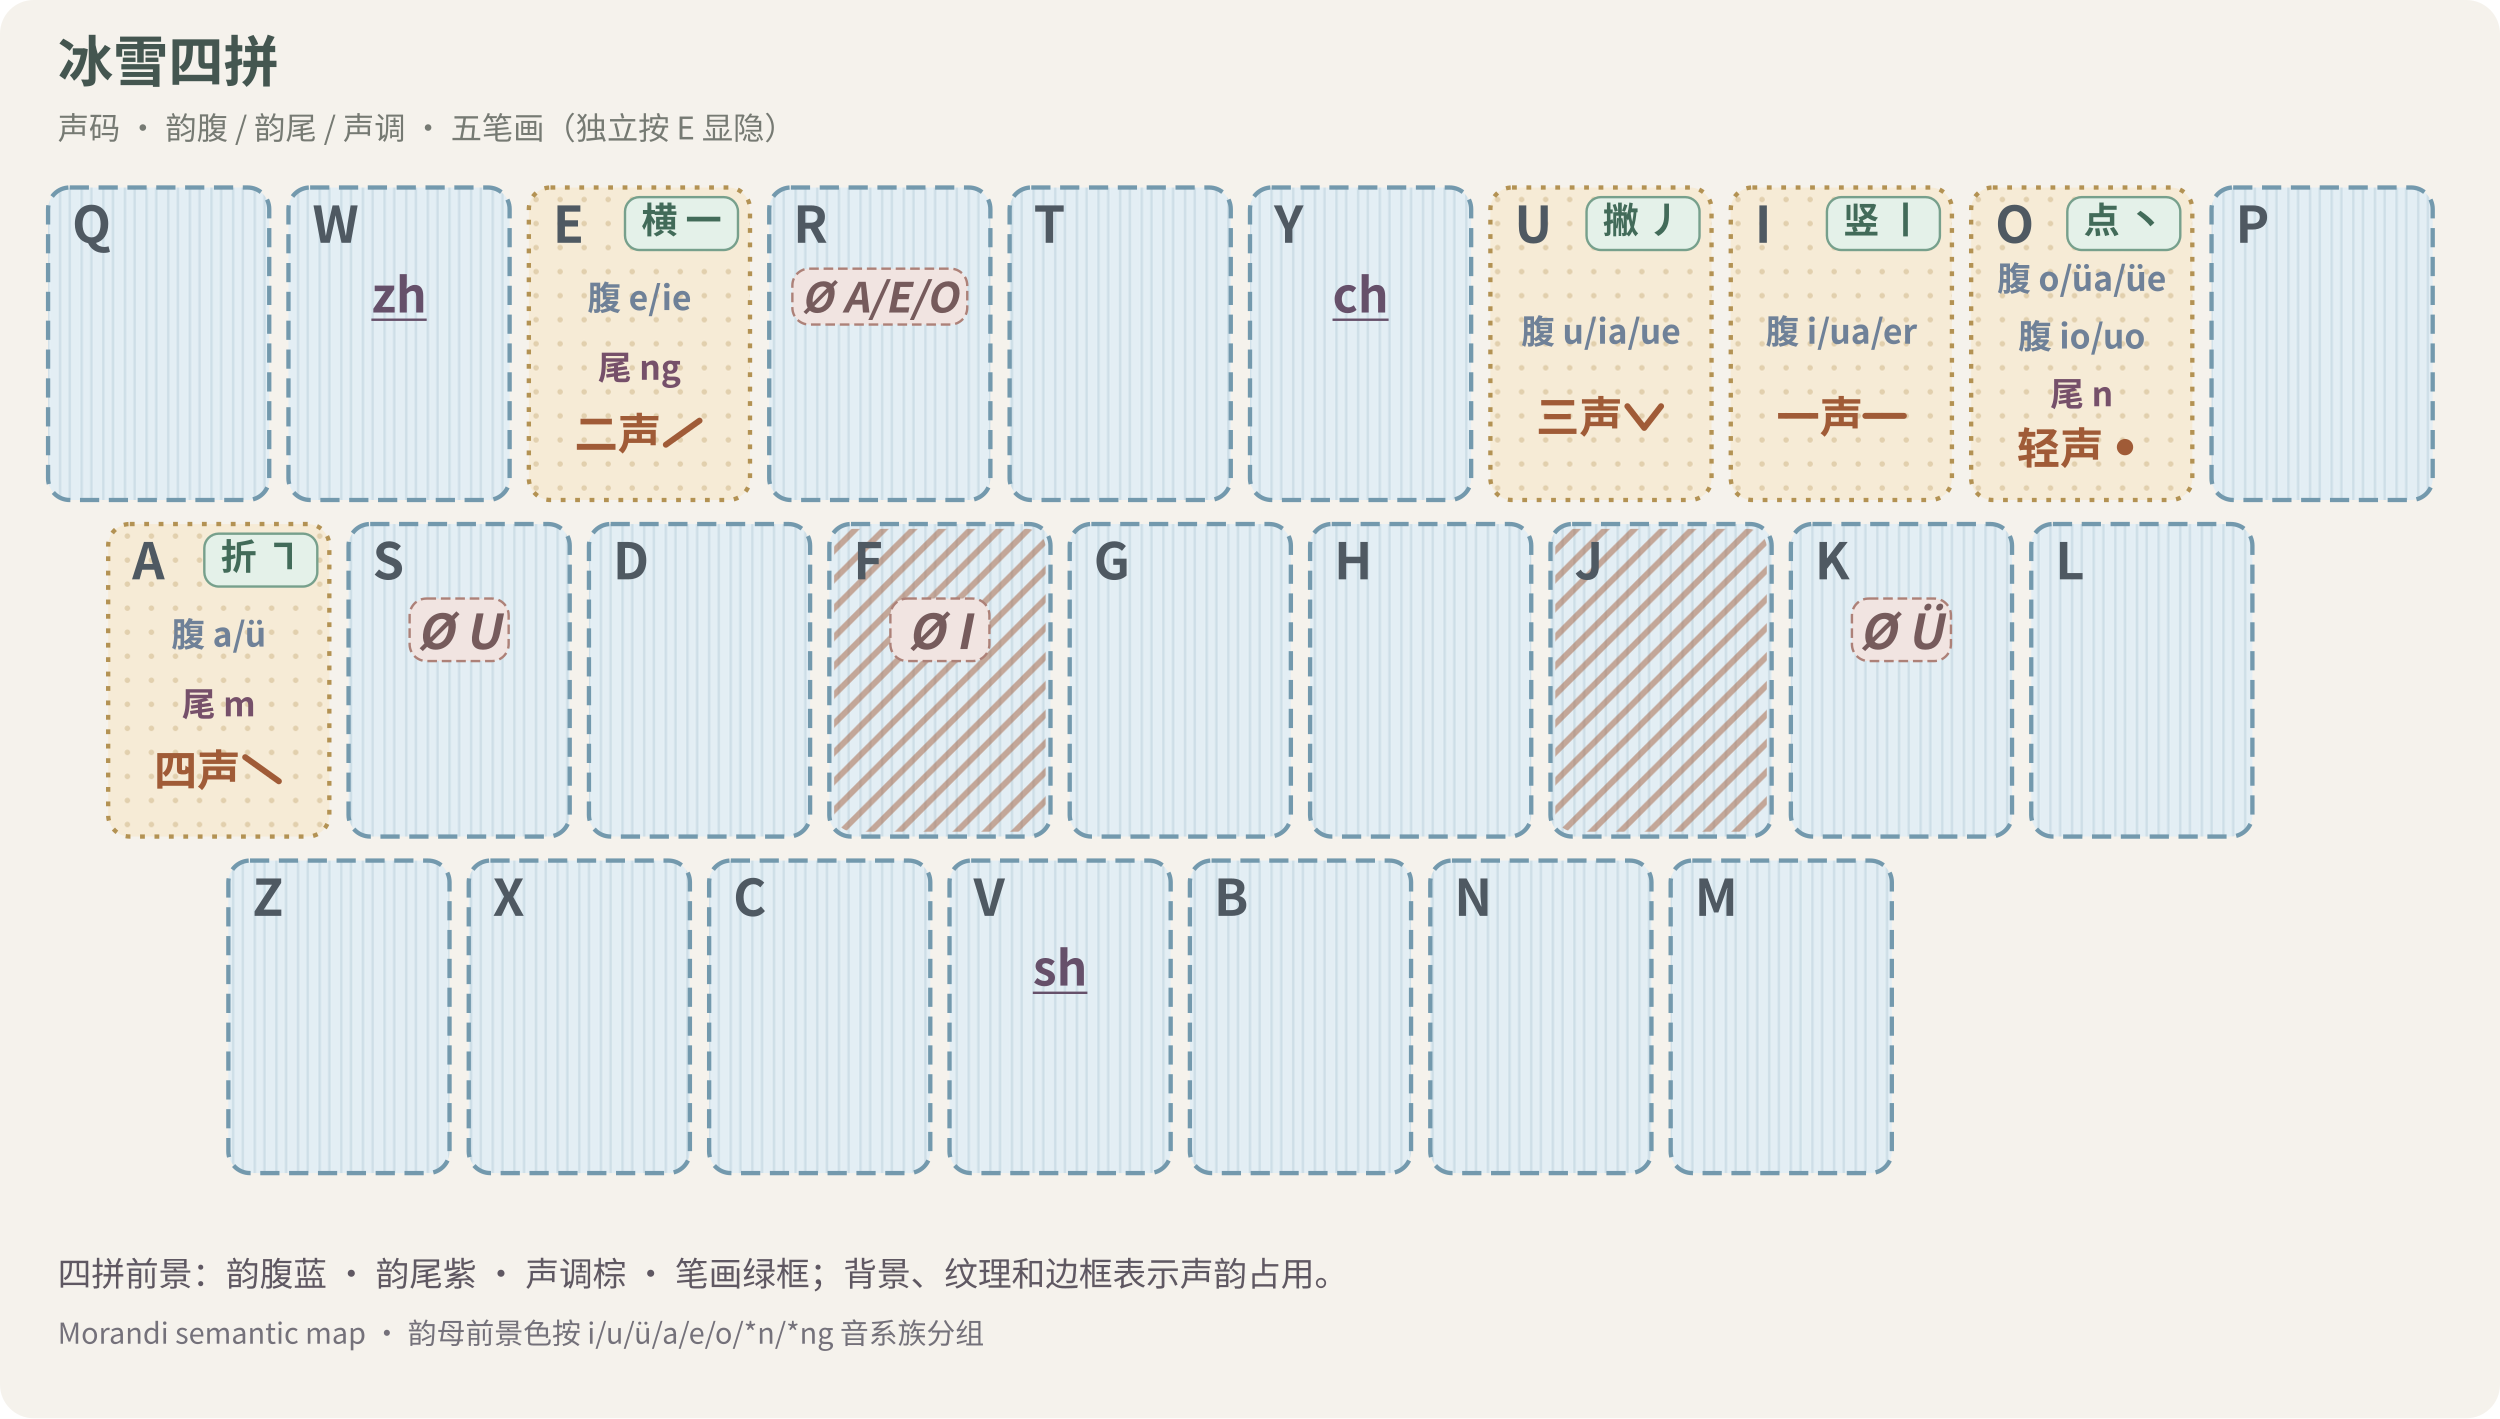
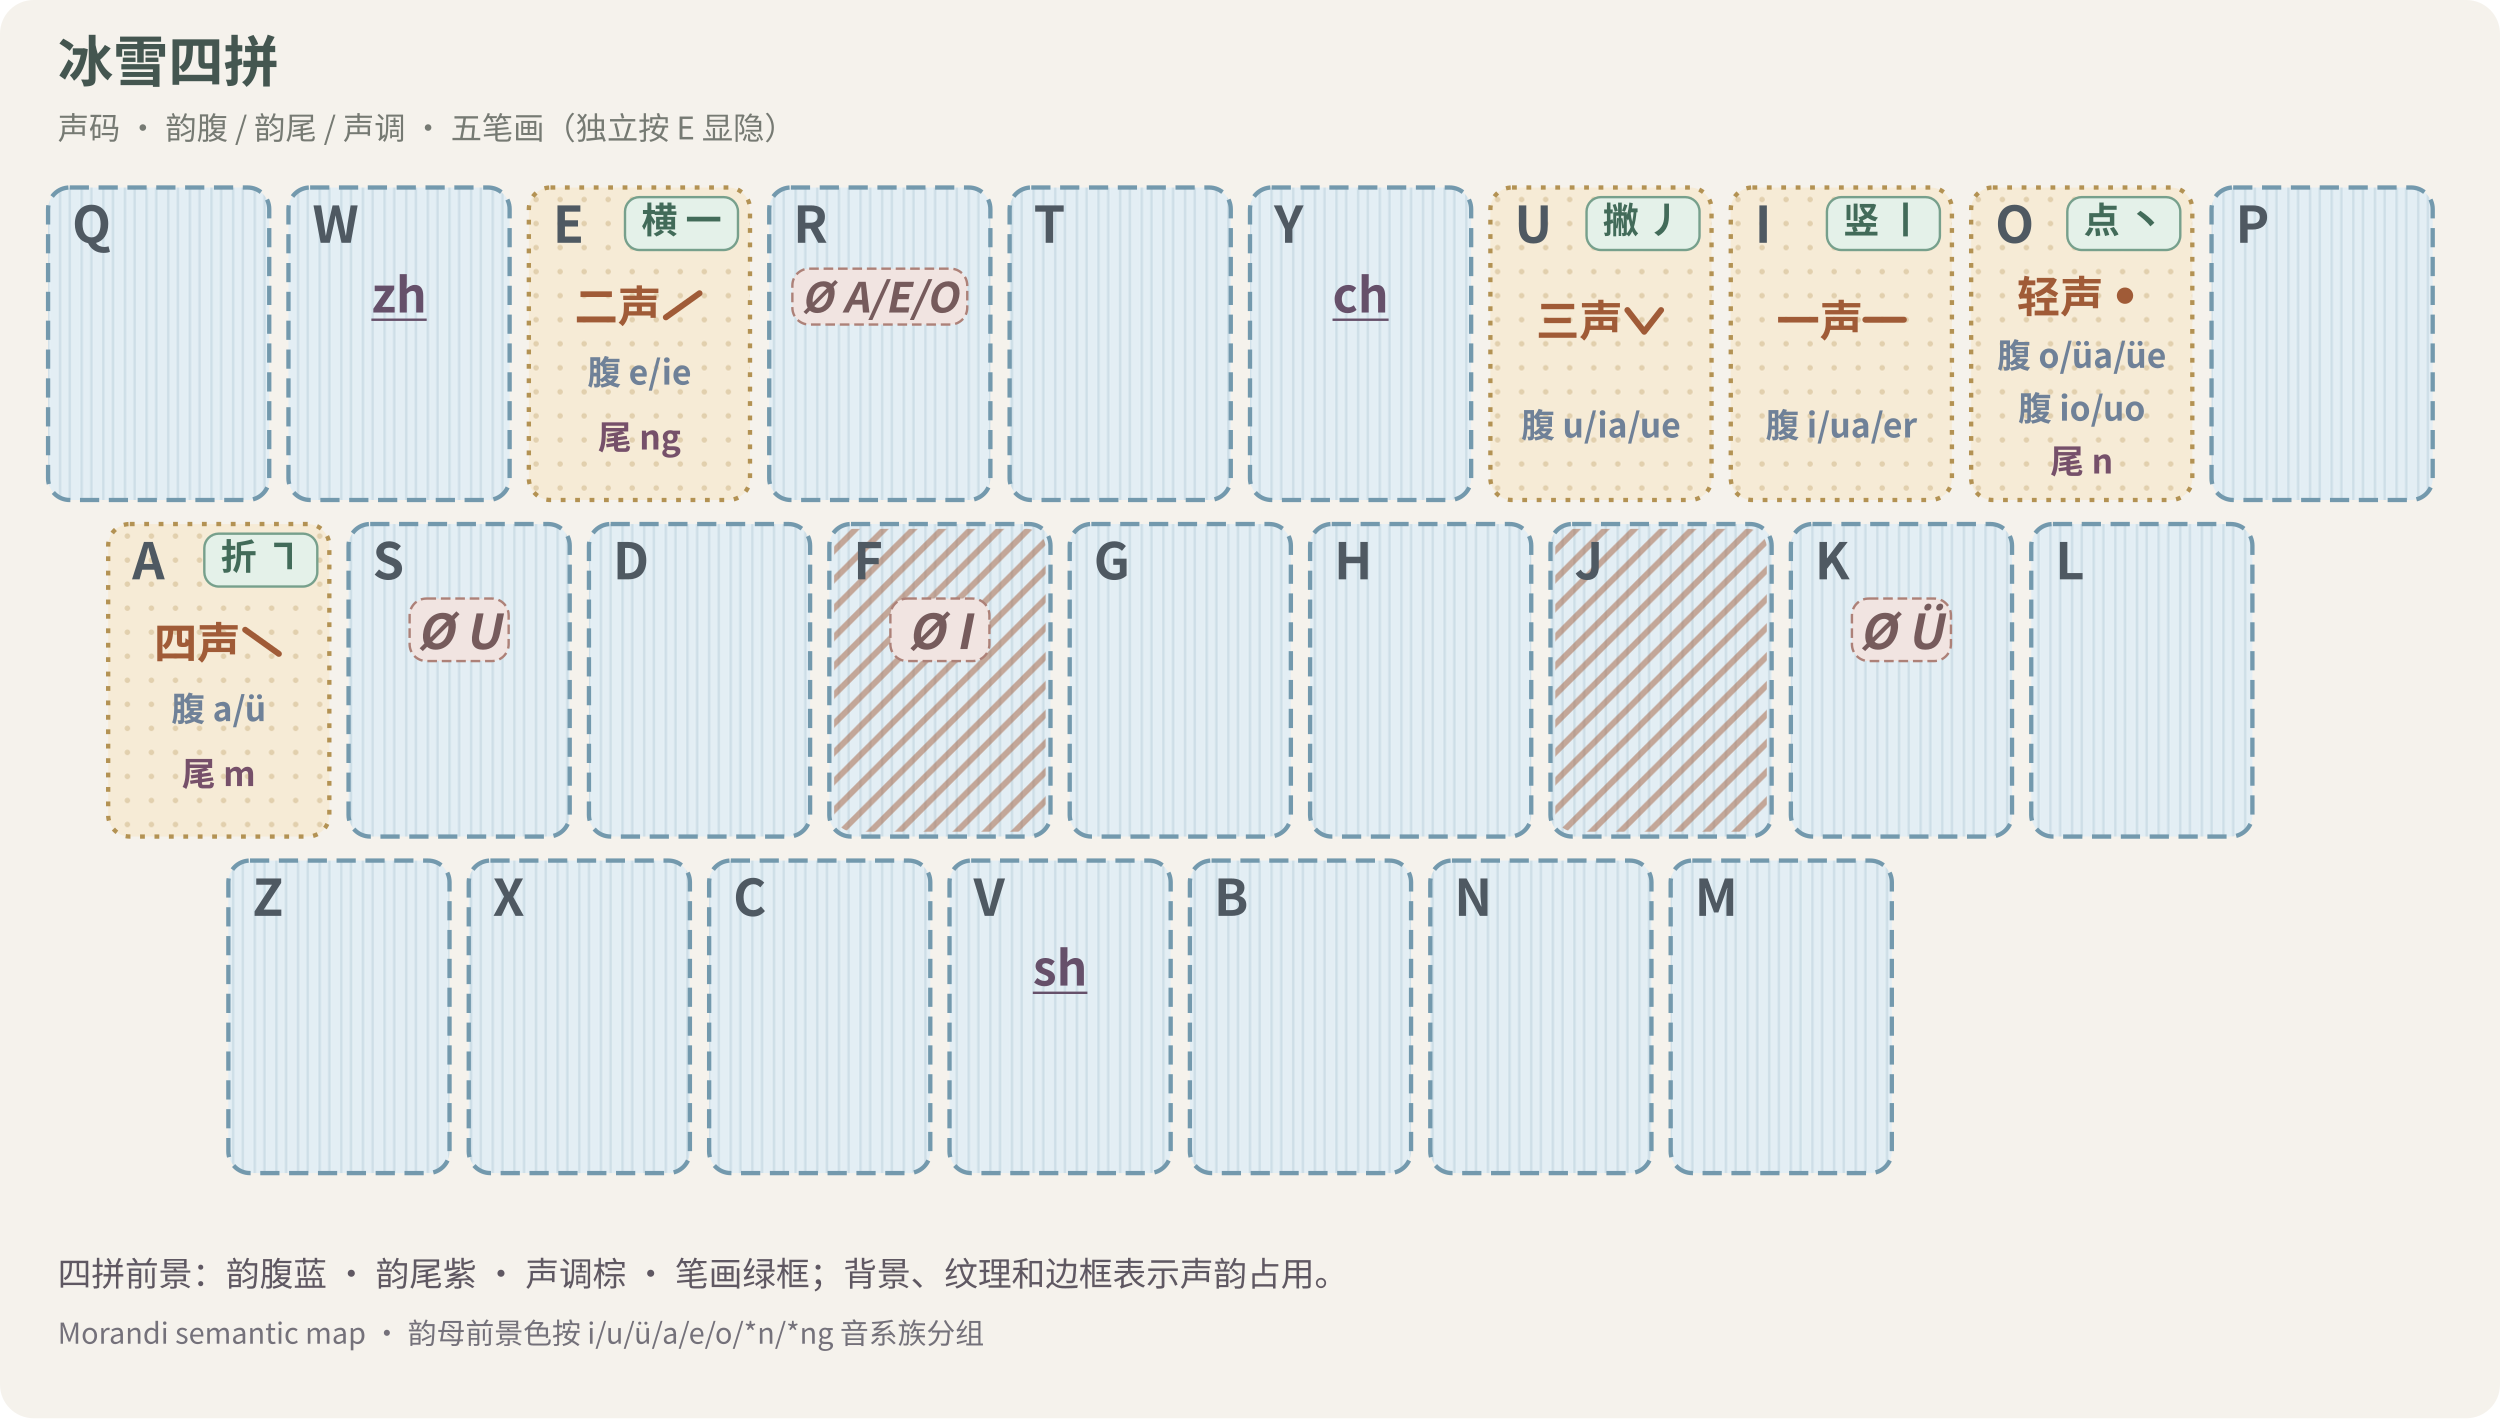
<svg xmlns="http://www.w3.org/2000/svg" class="keysvg nf4-keysvg" viewBox="0 0 1040 590" role="img" aria-labelledby="title desc">
  <defs>
    <pattern id="nf4-both" width="12" height="12" patternUnits="userSpaceOnUse">
      <rect width="12" height="12" fill="#fbfaf7" />
    </pattern>
    <pattern id="nf4-ionly" width="9" height="9" patternUnits="userSpaceOnUse">
      <rect width="9" height="9" fill="#e3eef4" />
      <path d="M2 0V9M7 0V9" stroke="#7399ad" stroke-opacity=".18" />
    </pattern>
    <pattern id="nf4-ronly" width="10" height="10" patternUnits="userSpaceOnUse">
      <rect width="10" height="10" fill="#f6ebd6" />
      <circle cx="3" cy="3" r="1.15" fill="#b39253" fill-opacity=".3" />
    </pattern>
    <pattern id="nf4-none" width="10" height="10" patternUnits="userSpaceOnUse">
      <rect width="10" height="10" fill="#eeece8" />
      <path d="M0 10L10 0" stroke="#aaa6a4" stroke-opacity=".14" />
    </pattern>
    <pattern id="nf4-multi" width="9" height="9" patternUnits="userSpaceOnUse">
      <rect width="9" height="9" fill="#f8efe2" />
      <path d="M-2 2L2-2M0 9L9 0M7 11L11 7" stroke="#9a784e" stroke-width="1.6" stroke-opacity=".27" />
    </pattern>
    <pattern id="nf4-anchor" width="12" height="12" patternUnits="userSpaceOnUse">
      <path d="M-3 3L3-3M0 12L12 0M9 15L15 9" stroke="#a05b37" stroke-width="2.5" stroke-opacity=".48" />
    </pattern>
  </defs>
  <rect width="1040" height="590" rx="14" fill="#f5f2ec" />
  <text x="24" y="34" font-family="Microsoft YaHei UI, Noto Sans CJK SC, sans-serif" font-size="23" fill="#445650" text-anchor="start" font-weight="760">冰雪四拼</text>
  <text x="24" y="58" font-family="Microsoft YaHei UI, Noto Sans CJK SC, sans-serif" font-size="13" fill="#767a73" text-anchor="start" font-weight="500">声码 · 韵腹 / 韵尾 / 声调 · 五笔画（独立按 E 显隐）</text>
  <g data-key="Q" data-role="initial-only">
    <clipPath id="snow_sipin-clip-0-0">
      <rect x="23" y="81" width="86" height="124" rx="7" />
    </clipPath>
    <rect x="20" y="78" width="92" height="130" rx="9" fill="url(#nf4-ionly)" stroke="#7399ad" stroke-width="1.8" stroke-dasharray="8 4" />
    <g clip-path="url(#snow_sipin-clip-0-0)">
      <text x="30" y="101" font-family="Microsoft YaHei UI, Noto Sans CJK SC, sans-serif" font-size="21" fill="#4f5962" text-anchor="start" font-weight="800" data-key-label="true">Q</text>
    </g>
  </g>
  <g data-key="W" data-role="initial-only">
    <clipPath id="snow_sipin-clip-0-1">
      <rect x="123" y="81" width="86" height="124" rx="7" />
    </clipPath>
    <rect x="120" y="78" width="92" height="130" rx="9" fill="url(#nf4-ionly)" stroke="#7399ad" stroke-width="1.8" stroke-dasharray="8 4" />
    <g clip-path="url(#snow_sipin-clip-0-1)">
      <text x="130" y="101" font-family="Microsoft YaHei UI, Noto Sans CJK SC, sans-serif" font-size="21" fill="#4f5962" text-anchor="start" font-weight="800" data-key-label="true">W</text>
      <text x="166" y="130" text-anchor="middle" font-family="Microsoft YaHei UI, Noto Sans CJK SC, sans-serif" font-size="20" font-weight="700" text-decoration="underline" fill="#66506a">zh</text>
    </g>
  </g>
  <g data-key="E" data-role="rhyme-auxiliary">
    <clipPath id="snow_sipin-clip-0-2">
      <rect x="223" y="81" width="86" height="124" rx="7" />
    </clipPath>
    <rect x="220" y="78" width="92" height="130" rx="9" fill="url(#nf4-ronly)" stroke="#b39253" stroke-width="1.8" stroke-dasharray="2 4" />
    <g clip-path="url(#snow_sipin-clip-0-2)">
      <text x="230" y="101" font-family="Microsoft YaHei UI, Noto Sans CJK SC, sans-serif" font-size="21" fill="#4f5962" text-anchor="start" font-weight="800" data-key-label="true">E</text>
      <g data-aux-badge="stroke">
        <rect x="260" y="82" width="47" height="22" rx="6" fill="#e4f1e9" stroke="#77a08c" />
        <text x="283.5" y="97" font-family="Microsoft YaHei UI, Noto Sans CJK SC, sans-serif" font-size="15" fill="#426b59" text-anchor="middle" font-weight="750" data-aux-kind="stroke">横 一</text>
      </g>
-       <text x="266" y="129" font-family="Microsoft YaHei UI, Noto Sans CJK SC, sans-serif" font-size="14" fill="#6f8198" text-anchor="middle" font-weight="700" data-aux-kind="abdomen">腹 e/ie</text>
-       <text x="266" y="158" font-family="Microsoft YaHei UI, Noto Sans CJK SC, sans-serif" font-size="14" fill="#76506a" text-anchor="middle" font-weight="700" data-aux-kind="tail">尾 ng</text>
-       <text x="257" y="187" font-family="LXGW WenKai GB, LXGW WenKai, Kaiti SC, STKaiti, KaiTi, AR PL KaitiM GB, serif" font-size="18" fill="#a05b37" text-anchor="middle" font-weight="800" data-aux-kind="tone">二声</text>
-       <g transform="translate(284 180)" data-aux-mark="tone" data-tone-mark="ˊ" data-mark-x="284" data-mark-y="180" data-mark-size="18" fill="none" stroke="#a05b37" stroke-width="2.5" stroke-linecap="round" stroke-linejoin="round">
+       <text x="266" y="160" font-family="Microsoft YaHei UI, Noto Sans CJK SC, sans-serif" font-size="14" fill="#6f8198" text-anchor="middle" font-weight="700" data-aux-kind="abdomen">腹 e/ie</text>
+       <text x="266" y="187" font-family="Microsoft YaHei UI, Noto Sans CJK SC, sans-serif" font-size="14" fill="#76506a" text-anchor="middle" font-weight="700" data-aux-kind="tail">尾 ng</text>
+       <text x="257" y="134" font-family="LXGW WenKai GB, LXGW WenKai, Kaiti SC, STKaiti, KaiTi, AR PL KaitiM GB, serif" font-size="18" fill="#a05b37" text-anchor="middle" font-weight="800" data-aux-kind="tone">二声</text>
+       <g transform="translate(284 127)" data-aux-mark="tone" data-tone-mark="ˊ" data-mark-x="284" data-mark-y="127" data-mark-size="18" fill="none" stroke="#a05b37" stroke-width="2.5" stroke-linecap="round" stroke-linejoin="round">
        <path d="M-7 5L7-5" />
      </g>
    </g>
  </g>
  <g data-key="R" data-role="initial-only">
    <clipPath id="snow_sipin-clip-0-3">
      <rect x="323" y="81" width="86" height="124" rx="7" />
    </clipPath>
    <rect x="320" y="78" width="92" height="130" rx="9" fill="url(#nf4-ionly)" stroke="#7399ad" stroke-width="1.8" stroke-dasharray="8 4" />
    <g clip-path="url(#snow_sipin-clip-0-3)">
      <text x="330" y="101" font-family="Microsoft YaHei UI, Noto Sans CJK SC, sans-serif" font-size="21" fill="#4f5962" text-anchor="start" font-weight="800" data-key-label="true">R</text>
      <rect x="329.621" y="111.759" width="72.759" height="23.241" rx="7" fill="#f1e4e1" stroke="#ad8178" stroke-dasharray="4 2" />
      <text x="366" y="130" text-anchor="middle" font-family="Microsoft YaHei UI, Noto Sans CJK SC, sans-serif" font-size="17.241" font-weight="700" font-style="italic" fill="#765b5c">Ø A/E/O</text>
    </g>
  </g>
  <g data-key="T" data-role="initial-only">
    <clipPath id="snow_sipin-clip-0-4">
      <rect x="423" y="81" width="86" height="124" rx="7" />
    </clipPath>
    <rect x="420" y="78" width="92" height="130" rx="9" fill="url(#nf4-ionly)" stroke="#7399ad" stroke-width="1.8" stroke-dasharray="8 4" />
    <g clip-path="url(#snow_sipin-clip-0-4)">
      <text x="430" y="101" font-family="Microsoft YaHei UI, Noto Sans CJK SC, sans-serif" font-size="21" fill="#4f5962" text-anchor="start" font-weight="800" data-key-label="true">T</text>
    </g>
  </g>
  <g data-key="Y" data-role="initial-only">
    <clipPath id="snow_sipin-clip-0-5">
      <rect x="523" y="81" width="86" height="124" rx="7" />
    </clipPath>
    <rect x="520" y="78" width="92" height="130" rx="9" fill="url(#nf4-ionly)" stroke="#7399ad" stroke-width="1.8" stroke-dasharray="8 4" />
    <g clip-path="url(#snow_sipin-clip-0-5)">
      <text x="530" y="101" font-family="Microsoft YaHei UI, Noto Sans CJK SC, sans-serif" font-size="21" fill="#4f5962" text-anchor="start" font-weight="800" data-key-label="true">Y</text>
      <text x="566" y="130" text-anchor="middle" font-family="Microsoft YaHei UI, Noto Sans CJK SC, sans-serif" font-size="20" font-weight="700" text-decoration="underline" fill="#66506a">ch</text>
    </g>
  </g>
  <g data-key="U" data-role="rhyme-auxiliary">
    <clipPath id="snow_sipin-clip-0-6">
      <rect x="623" y="81" width="86" height="124" rx="7" />
    </clipPath>
    <rect x="620" y="78" width="92" height="130" rx="9" fill="url(#nf4-ronly)" stroke="#b39253" stroke-width="1.8" stroke-dasharray="2 4" />
    <g clip-path="url(#snow_sipin-clip-0-6)">
      <text x="630" y="101" font-family="Microsoft YaHei UI, Noto Sans CJK SC, sans-serif" font-size="21" fill="#4f5962" text-anchor="start" font-weight="800" data-key-label="true">U</text>
      <g data-aux-badge="stroke">
        <rect x="660" y="82" width="47" height="22" rx="6" fill="#e4f1e9" stroke="#77a08c" />
        <text x="683.5" y="97" font-family="Microsoft YaHei UI, Noto Sans CJK SC, sans-serif" font-size="15" fill="#426b59" text-anchor="middle" font-weight="750" data-aux-kind="stroke">撇 丿</text>
      </g>
-       <text x="666" y="143" font-family="Microsoft YaHei UI, Noto Sans CJK SC, sans-serif" font-size="14" fill="#6f8198" text-anchor="middle" font-weight="700" data-aux-kind="abdomen">腹 u/ia/ue</text>
-       <text x="657" y="180" font-family="LXGW WenKai GB, LXGW WenKai, Kaiti SC, STKaiti, KaiTi, AR PL KaitiM GB, serif" font-size="18" fill="#a05b37" text-anchor="middle" font-weight="800" data-aux-kind="tone">三声</text>
-       <g transform="translate(684 173)" data-aux-mark="tone" data-tone-mark="ˇ" data-mark-x="684" data-mark-y="173" data-mark-size="18" fill="none" stroke="#a05b37" stroke-width="2.5" stroke-linecap="round" stroke-linejoin="round">
+       <text x="666" y="182" font-family="Microsoft YaHei UI, Noto Sans CJK SC, sans-serif" font-size="14" fill="#6f8198" text-anchor="middle" font-weight="700" data-aux-kind="abdomen">腹 u/ia/ue</text>
+       <text x="657" y="140" font-family="LXGW WenKai GB, LXGW WenKai, Kaiti SC, STKaiti, KaiTi, AR PL KaitiM GB, serif" font-size="18" fill="#a05b37" text-anchor="middle" font-weight="800" data-aux-kind="tone">三声</text>
+       <g transform="translate(684 133)" data-aux-mark="tone" data-tone-mark="ˇ" data-mark-x="684" data-mark-y="133" data-mark-size="18" fill="none" stroke="#a05b37" stroke-width="2.5" stroke-linecap="round" stroke-linejoin="round">
        <path d="M-7-4L0 5L7-4" />
      </g>
    </g>
  </g>
  <g data-key="I" data-role="rhyme-auxiliary">
    <clipPath id="snow_sipin-clip-0-7">
      <rect x="723" y="81" width="86" height="124" rx="7" />
    </clipPath>
    <rect x="720" y="78" width="92" height="130" rx="9" fill="url(#nf4-ronly)" stroke="#b39253" stroke-width="1.8" stroke-dasharray="2 4" />
    <g clip-path="url(#snow_sipin-clip-0-7)">
      <text x="730" y="101" font-family="Microsoft YaHei UI, Noto Sans CJK SC, sans-serif" font-size="21" fill="#4f5962" text-anchor="start" font-weight="800" data-key-label="true">I</text>
      <g data-aux-badge="stroke">
        <rect x="760" y="82" width="47" height="22" rx="6" fill="#e4f1e9" stroke="#77a08c" />
        <text x="783.5" y="97" font-family="Microsoft YaHei UI, Noto Sans CJK SC, sans-serif" font-size="15" fill="#426b59" text-anchor="middle" font-weight="750" data-aux-kind="stroke">竖 丨</text>
      </g>
-       <text x="766" y="143" font-family="Microsoft YaHei UI, Noto Sans CJK SC, sans-serif" font-size="14" fill="#6f8198" text-anchor="middle" font-weight="700" data-aux-kind="abdomen">腹 i/ua/er</text>
-       <text x="757" y="180" font-family="LXGW WenKai GB, LXGW WenKai, Kaiti SC, STKaiti, KaiTi, AR PL KaitiM GB, serif" font-size="18" fill="#a05b37" text-anchor="middle" font-weight="800" data-aux-kind="tone">一声</text>
-       <g transform="translate(784 173)" data-aux-mark="tone" data-tone-mark="ˉ" data-mark-x="784" data-mark-y="173" data-mark-size="18" fill="none" stroke="#a05b37" stroke-width="2.5" stroke-linecap="round" stroke-linejoin="round">
+       <text x="766" y="182" font-family="Microsoft YaHei UI, Noto Sans CJK SC, sans-serif" font-size="14" fill="#6f8198" text-anchor="middle" font-weight="700" data-aux-kind="abdomen">腹 i/ua/er</text>
+       <text x="757" y="140" font-family="LXGW WenKai GB, LXGW WenKai, Kaiti SC, STKaiti, KaiTi, AR PL KaitiM GB, serif" font-size="18" fill="#a05b37" text-anchor="middle" font-weight="800" data-aux-kind="tone">一声</text>
+       <g transform="translate(784 133)" data-aux-mark="tone" data-tone-mark="ˉ" data-mark-x="784" data-mark-y="133" data-mark-size="18" fill="none" stroke="#a05b37" stroke-width="2.5" stroke-linecap="round" stroke-linejoin="round">
        <path d="M-8 0H8" />
      </g>
    </g>
  </g>
  <g data-key="O" data-role="rhyme-auxiliary">
    <clipPath id="snow_sipin-clip-0-8">
      <rect x="823" y="81" width="86" height="124" rx="7" />
    </clipPath>
    <rect x="820" y="78" width="92" height="130" rx="9" fill="url(#nf4-ronly)" stroke="#b39253" stroke-width="1.8" stroke-dasharray="2 4" />
    <g clip-path="url(#snow_sipin-clip-0-8)">
      <text x="830" y="101" font-family="Microsoft YaHei UI, Noto Sans CJK SC, sans-serif" font-size="21" fill="#4f5962" text-anchor="start" font-weight="800" data-key-label="true">O</text>
      <g data-aux-badge="stroke">
        <rect x="860" y="82" width="47" height="22" rx="6" fill="#e4f1e9" stroke="#77a08c" />
        <text x="883.5" y="97" font-family="Microsoft YaHei UI, Noto Sans CJK SC, sans-serif" font-size="15" fill="#426b59" text-anchor="middle" font-weight="750" data-aux-kind="stroke">点 丶</text>
      </g>
-       <text x="866" y="121" font-family="Microsoft YaHei UI, Noto Sans CJK SC, sans-serif" font-size="14" fill="#6f8198" text-anchor="middle" font-weight="700" data-aux-kind="abdomen">腹 o/üa/üe</text>
-       <text x="866" y="145" font-family="Microsoft YaHei UI, Noto Sans CJK SC, sans-serif" font-size="14" fill="#6f8198" text-anchor="middle" font-weight="700" data-aux-kind="abdomen">腹 io/uo</text>
-       <text x="866" y="169" font-family="Microsoft YaHei UI, Noto Sans CJK SC, sans-serif" font-size="14" fill="#76506a" text-anchor="middle" font-weight="700" data-aux-kind="tail">尾 n</text>
-       <text x="857" y="193" font-family="LXGW WenKai GB, LXGW WenKai, Kaiti SC, STKaiti, KaiTi, AR PL KaitiM GB, serif" font-size="18" fill="#a05b37" text-anchor="middle" font-weight="800" data-aux-kind="tone">轻声</text>
-       <g transform="translate(884 186)" data-aux-mark="tone" data-tone-mark="·" data-mark-x="884" data-mark-y="186" data-mark-size="18" fill="none" stroke="#a05b37" stroke-width="2.5" stroke-linecap="round" stroke-linejoin="round">
+       <text x="866" y="153" font-family="Microsoft YaHei UI, Noto Sans CJK SC, sans-serif" font-size="14" fill="#6f8198" text-anchor="middle" font-weight="700" data-aux-kind="abdomen">腹 o/üa/üe</text>
+       <text x="866" y="175" font-family="Microsoft YaHei UI, Noto Sans CJK SC, sans-serif" font-size="14" fill="#6f8198" text-anchor="middle" font-weight="700" data-aux-kind="abdomen">腹 io/uo</text>
+       <text x="866" y="197" font-family="Microsoft YaHei UI, Noto Sans CJK SC, sans-serif" font-size="14" fill="#76506a" text-anchor="middle" font-weight="700" data-aux-kind="tail">尾 n</text>
+       <text x="857" y="130" font-family="LXGW WenKai GB, LXGW WenKai, Kaiti SC, STKaiti, KaiTi, AR PL KaitiM GB, serif" font-size="18" fill="#a05b37" text-anchor="middle" font-weight="800" data-aux-kind="tone">轻声</text>
+       <g transform="translate(884 123)" data-aux-mark="tone" data-tone-mark="·" data-mark-x="884" data-mark-y="123" data-mark-size="18" fill="none" stroke="#a05b37" stroke-width="2.5" stroke-linecap="round" stroke-linejoin="round">
        <circle cx="0" cy="0" r="3.4" fill="#a05b37" stroke="none" />
      </g>
    </g>
  </g>
  <g data-key="P" data-role="initial-only">
    <clipPath id="snow_sipin-clip-0-9">
      <rect x="923" y="81" width="86" height="124" rx="7" />
    </clipPath>
    <rect x="920" y="78" width="92" height="130" rx="9" fill="url(#nf4-ionly)" stroke="#7399ad" stroke-width="1.8" stroke-dasharray="8 4" />
    <g clip-path="url(#snow_sipin-clip-0-9)">
      <text x="930" y="101" font-family="Microsoft YaHei UI, Noto Sans CJK SC, sans-serif" font-size="21" fill="#4f5962" text-anchor="start" font-weight="800" data-key-label="true">P</text>
    </g>
  </g>
  <g data-key="A" data-role="rhyme-auxiliary">
    <clipPath id="snow_sipin-clip-1-0">
      <rect x="48" y="221" width="86" height="124" rx="7" />
    </clipPath>
    <rect x="45" y="218" width="92" height="130" rx="9" fill="url(#nf4-ronly)" stroke="#b39253" stroke-width="1.8" stroke-dasharray="2 4" />
    <g clip-path="url(#snow_sipin-clip-1-0)">
      <text x="55" y="241" font-family="Microsoft YaHei UI, Noto Sans CJK SC, sans-serif" font-size="21" fill="#4f5962" text-anchor="start" font-weight="800" data-key-label="true">A</text>
      <g data-aux-badge="stroke">
        <rect x="85" y="222" width="47" height="22" rx="6" fill="#e4f1e9" stroke="#77a08c" />
        <text x="108.5" y="237" font-family="Microsoft YaHei UI, Noto Sans CJK SC, sans-serif" font-size="15" fill="#426b59" text-anchor="middle" font-weight="750" data-aux-kind="stroke">折 ㇕</text>
      </g>
-       <text x="91" y="269" font-family="Microsoft YaHei UI, Noto Sans CJK SC, sans-serif" font-size="14" fill="#6f8198" text-anchor="middle" font-weight="700" data-aux-kind="abdomen">腹 a/ü</text>
-       <text x="91" y="298" font-family="Microsoft YaHei UI, Noto Sans CJK SC, sans-serif" font-size="14" fill="#76506a" text-anchor="middle" font-weight="700" data-aux-kind="tail">尾 m</text>
-       <text x="82" y="327" font-family="LXGW WenKai GB, LXGW WenKai, Kaiti SC, STKaiti, KaiTi, AR PL KaitiM GB, serif" font-size="18" fill="#a05b37" text-anchor="middle" font-weight="800" data-aux-kind="tone">四声</text>
-       <g transform="translate(109 320)" data-aux-mark="tone" data-tone-mark="ˋ" data-mark-x="109" data-mark-y="320" data-mark-size="18" fill="none" stroke="#a05b37" stroke-width="2.5" stroke-linecap="round" stroke-linejoin="round">
+       <text x="91" y="300" font-family="Microsoft YaHei UI, Noto Sans CJK SC, sans-serif" font-size="14" fill="#6f8198" text-anchor="middle" font-weight="700" data-aux-kind="abdomen">腹 a/ü</text>
+       <text x="91" y="327" font-family="Microsoft YaHei UI, Noto Sans CJK SC, sans-serif" font-size="14" fill="#76506a" text-anchor="middle" font-weight="700" data-aux-kind="tail">尾 m</text>
+       <text x="82" y="274" font-family="LXGW WenKai GB, LXGW WenKai, Kaiti SC, STKaiti, KaiTi, AR PL KaitiM GB, serif" font-size="18" fill="#a05b37" text-anchor="middle" font-weight="800" data-aux-kind="tone">四声</text>
+       <g transform="translate(109 267)" data-aux-mark="tone" data-tone-mark="ˋ" data-mark-x="109" data-mark-y="267" data-mark-size="18" fill="none" stroke="#a05b37" stroke-width="2.5" stroke-linecap="round" stroke-linejoin="round">
        <path d="M-7-5L7 5" />
      </g>
    </g>
  </g>
  <g data-key="S" data-role="initial-only">
    <clipPath id="snow_sipin-clip-1-1">
      <rect x="148" y="221" width="86" height="124" rx="7" />
    </clipPath>
    <rect x="145" y="218" width="92" height="130" rx="9" fill="url(#nf4-ionly)" stroke="#7399ad" stroke-width="1.8" stroke-dasharray="8 4" />
    <g clip-path="url(#snow_sipin-clip-1-1)">
      <text x="155" y="241" font-family="Microsoft YaHei UI, Noto Sans CJK SC, sans-serif" font-size="21" fill="#4f5962" text-anchor="start" font-weight="800" data-key-label="true">S</text>
      <rect x="170.4" y="249" width="41.2" height="26" rx="7" fill="#f1e4e1" stroke="#ad8178" stroke-dasharray="4 2" />
      <text x="191" y="270" text-anchor="middle" font-family="Microsoft YaHei UI, Noto Sans CJK SC, sans-serif" font-size="20" font-weight="700" font-style="italic" fill="#765b5c">Ø U</text>
    </g>
  </g>
  <g data-key="D" data-role="initial-only">
    <clipPath id="snow_sipin-clip-1-2">
      <rect x="248" y="221" width="86" height="124" rx="7" />
    </clipPath>
    <rect x="245" y="218" width="92" height="130" rx="9" fill="url(#nf4-ionly)" stroke="#7399ad" stroke-width="1.8" stroke-dasharray="8 4" />
    <g clip-path="url(#snow_sipin-clip-1-2)">
      <text x="255" y="241" font-family="Microsoft YaHei UI, Noto Sans CJK SC, sans-serif" font-size="21" fill="#4f5962" text-anchor="start" font-weight="800" data-key-label="true">D</text>
    </g>
  </g>
  <g data-key="F" data-role="initial-only">
    <clipPath id="snow_sipin-clip-1-3">
      <rect x="348" y="221" width="86" height="124" rx="7" />
    </clipPath>
    <rect x="345" y="218" width="92" height="130" rx="9" fill="url(#nf4-ionly)" stroke="#7399ad" stroke-width="1.8" stroke-dasharray="8 4" />
    <rect x="347" y="220" width="88" height="126" rx="8" fill="url(#nf4-anchor)" pointer-events="none" />
    <g clip-path="url(#snow_sipin-clip-1-3)">
      <text x="355" y="241" font-family="Microsoft YaHei UI, Noto Sans CJK SC, sans-serif" font-size="21" fill="#4f5962" text-anchor="start" font-weight="800" data-key-label="true">F</text>
      <rect x="370.4" y="249" width="41.2" height="26" rx="7" fill="#f1e4e1" stroke="#ad8178" stroke-dasharray="4 2" />
      <text x="391" y="270" text-anchor="middle" font-family="Microsoft YaHei UI, Noto Sans CJK SC, sans-serif" font-size="20" font-weight="700" font-style="italic" fill="#765b5c">Ø I</text>
    </g>
  </g>
  <g data-key="G" data-role="initial-only">
    <clipPath id="snow_sipin-clip-1-4">
      <rect x="448" y="221" width="86" height="124" rx="7" />
    </clipPath>
    <rect x="445" y="218" width="92" height="130" rx="9" fill="url(#nf4-ionly)" stroke="#7399ad" stroke-width="1.8" stroke-dasharray="8 4" />
    <g clip-path="url(#snow_sipin-clip-1-4)">
      <text x="455" y="241" font-family="Microsoft YaHei UI, Noto Sans CJK SC, sans-serif" font-size="21" fill="#4f5962" text-anchor="start" font-weight="800" data-key-label="true">G</text>
    </g>
  </g>
  <g data-key="H" data-role="initial-only">
    <clipPath id="snow_sipin-clip-1-5">
      <rect x="548" y="221" width="86" height="124" rx="7" />
    </clipPath>
    <rect x="545" y="218" width="92" height="130" rx="9" fill="url(#nf4-ionly)" stroke="#7399ad" stroke-width="1.8" stroke-dasharray="8 4" />
    <g clip-path="url(#snow_sipin-clip-1-5)">
      <text x="555" y="241" font-family="Microsoft YaHei UI, Noto Sans CJK SC, sans-serif" font-size="21" fill="#4f5962" text-anchor="start" font-weight="800" data-key-label="true">H</text>
    </g>
  </g>
  <g data-key="J" data-role="initial-only">
    <clipPath id="snow_sipin-clip-1-6">
      <rect x="648" y="221" width="86" height="124" rx="7" />
    </clipPath>
    <rect x="645" y="218" width="92" height="130" rx="9" fill="url(#nf4-ionly)" stroke="#7399ad" stroke-width="1.8" stroke-dasharray="8 4" />
    <rect x="647" y="220" width="88" height="126" rx="8" fill="url(#nf4-anchor)" pointer-events="none" />
    <g clip-path="url(#snow_sipin-clip-1-6)">
      <text x="655" y="241" font-family="Microsoft YaHei UI, Noto Sans CJK SC, sans-serif" font-size="21" fill="#4f5962" text-anchor="start" font-weight="800" data-key-label="true">J</text>
    </g>
  </g>
  <g data-key="K" data-role="initial-only">
    <clipPath id="snow_sipin-clip-1-7">
      <rect x="748" y="221" width="86" height="124" rx="7" />
    </clipPath>
    <rect x="745" y="218" width="92" height="130" rx="9" fill="url(#nf4-ionly)" stroke="#7399ad" stroke-width="1.8" stroke-dasharray="8 4" />
    <g clip-path="url(#snow_sipin-clip-1-7)">
      <text x="755" y="241" font-family="Microsoft YaHei UI, Noto Sans CJK SC, sans-serif" font-size="21" fill="#4f5962" text-anchor="start" font-weight="800" data-key-label="true">K</text>
      <rect x="770.4" y="249" width="41.2" height="26" rx="7" fill="#f1e4e1" stroke="#ad8178" stroke-dasharray="4 2" />
      <text x="791" y="270" text-anchor="middle" font-family="Microsoft YaHei UI, Noto Sans CJK SC, sans-serif" font-size="20" font-weight="700" font-style="italic" fill="#765b5c">Ø Ü</text>
    </g>
  </g>
  <g data-key="L" data-role="initial-only">
    <clipPath id="snow_sipin-clip-1-8">
      <rect x="848" y="221" width="86" height="124" rx="7" />
    </clipPath>
    <rect x="845" y="218" width="92" height="130" rx="9" fill="url(#nf4-ionly)" stroke="#7399ad" stroke-width="1.8" stroke-dasharray="8 4" />
    <g clip-path="url(#snow_sipin-clip-1-8)">
      <text x="855" y="241" font-family="Microsoft YaHei UI, Noto Sans CJK SC, sans-serif" font-size="21" fill="#4f5962" text-anchor="start" font-weight="800" data-key-label="true">L</text>
    </g>
  </g>
  <g data-key="Z" data-role="initial-only">
    <clipPath id="snow_sipin-clip-2-0">
      <rect x="98" y="361" width="86" height="124" rx="7" />
    </clipPath>
    <rect x="95" y="358" width="92" height="130" rx="9" fill="url(#nf4-ionly)" stroke="#7399ad" stroke-width="1.8" stroke-dasharray="8 4" />
    <g clip-path="url(#snow_sipin-clip-2-0)">
      <text x="105" y="381" font-family="Microsoft YaHei UI, Noto Sans CJK SC, sans-serif" font-size="21" fill="#4f5962" text-anchor="start" font-weight="800" data-key-label="true">Z</text>
    </g>
  </g>
  <g data-key="X" data-role="initial-only">
    <clipPath id="snow_sipin-clip-2-1">
      <rect x="198" y="361" width="86" height="124" rx="7" />
    </clipPath>
    <rect x="195" y="358" width="92" height="130" rx="9" fill="url(#nf4-ionly)" stroke="#7399ad" stroke-width="1.8" stroke-dasharray="8 4" />
    <g clip-path="url(#snow_sipin-clip-2-1)">
      <text x="205" y="381" font-family="Microsoft YaHei UI, Noto Sans CJK SC, sans-serif" font-size="21" fill="#4f5962" text-anchor="start" font-weight="800" data-key-label="true">X</text>
    </g>
  </g>
  <g data-key="C" data-role="initial-only">
    <clipPath id="snow_sipin-clip-2-2">
      <rect x="298" y="361" width="86" height="124" rx="7" />
    </clipPath>
    <rect x="295" y="358" width="92" height="130" rx="9" fill="url(#nf4-ionly)" stroke="#7399ad" stroke-width="1.8" stroke-dasharray="8 4" />
    <g clip-path="url(#snow_sipin-clip-2-2)">
      <text x="305" y="381" font-family="Microsoft YaHei UI, Noto Sans CJK SC, sans-serif" font-size="21" fill="#4f5962" text-anchor="start" font-weight="800" data-key-label="true">C</text>
    </g>
  </g>
  <g data-key="V" data-role="initial-only">
    <clipPath id="snow_sipin-clip-2-3">
      <rect x="398" y="361" width="86" height="124" rx="7" />
    </clipPath>
    <rect x="395" y="358" width="92" height="130" rx="9" fill="url(#nf4-ionly)" stroke="#7399ad" stroke-width="1.8" stroke-dasharray="8 4" />
    <g clip-path="url(#snow_sipin-clip-2-3)">
      <text x="405" y="381" font-family="Microsoft YaHei UI, Noto Sans CJK SC, sans-serif" font-size="21" fill="#4f5962" text-anchor="start" font-weight="800" data-key-label="true">V</text>
      <text x="441" y="410" text-anchor="middle" font-family="Microsoft YaHei UI, Noto Sans CJK SC, sans-serif" font-size="20" font-weight="700" text-decoration="underline" fill="#66506a">sh</text>
    </g>
  </g>
  <g data-key="B" data-role="initial-only">
    <clipPath id="snow_sipin-clip-2-4">
      <rect x="498" y="361" width="86" height="124" rx="7" />
    </clipPath>
    <rect x="495" y="358" width="92" height="130" rx="9" fill="url(#nf4-ionly)" stroke="#7399ad" stroke-width="1.8" stroke-dasharray="8 4" />
    <g clip-path="url(#snow_sipin-clip-2-4)">
      <text x="505" y="381" font-family="Microsoft YaHei UI, Noto Sans CJK SC, sans-serif" font-size="21" fill="#4f5962" text-anchor="start" font-weight="800" data-key-label="true">B</text>
    </g>
  </g>
  <g data-key="N" data-role="initial-only">
    <clipPath id="snow_sipin-clip-2-5">
      <rect x="598" y="361" width="86" height="124" rx="7" />
    </clipPath>
    <rect x="595" y="358" width="92" height="130" rx="9" fill="url(#nf4-ionly)" stroke="#7399ad" stroke-width="1.8" stroke-dasharray="8 4" />
    <g clip-path="url(#snow_sipin-clip-2-5)">
      <text x="605" y="381" font-family="Microsoft YaHei UI, Noto Sans CJK SC, sans-serif" font-size="21" fill="#4f5962" text-anchor="start" font-weight="800" data-key-label="true">N</text>
    </g>
  </g>
  <g data-key="M" data-role="initial-only">
    <clipPath id="snow_sipin-clip-2-6">
      <rect x="698" y="361" width="86" height="124" rx="7" />
    </clipPath>
    <rect x="695" y="358" width="92" height="130" rx="9" fill="url(#nf4-ionly)" stroke="#7399ad" stroke-width="1.8" stroke-dasharray="8 4" />
    <g clip-path="url(#snow_sipin-clip-2-6)">
      <text x="705" y="381" font-family="Microsoft YaHei UI, Noto Sans CJK SC, sans-serif" font-size="21" fill="#4f5962" text-anchor="start" font-weight="800" data-key-label="true">M</text>
    </g>
  </g>
  <text x="24" y="535" font-family="Microsoft YaHei UI, Noto Sans CJK SC, sans-serif" font-size="14" fill="#5f5862" text-anchor="start" font-weight="500">四拼前景：韵腹蓝 · 韵尾紫 · 声调棕 · 笔画绿框；背景、纹理和边框表示声韵占用。</text>
  <text x="24" y="559" font-family="Microsoft YaHei UI, Noto Sans CJK SC, sans-serif" font-size="12" fill="#74717a" text-anchor="start" font-weight="500">Morandi semantic map · 韵母前景色按 i/u/ü/a/e/o/*n/*ng 音系族分组</text>
</svg>
